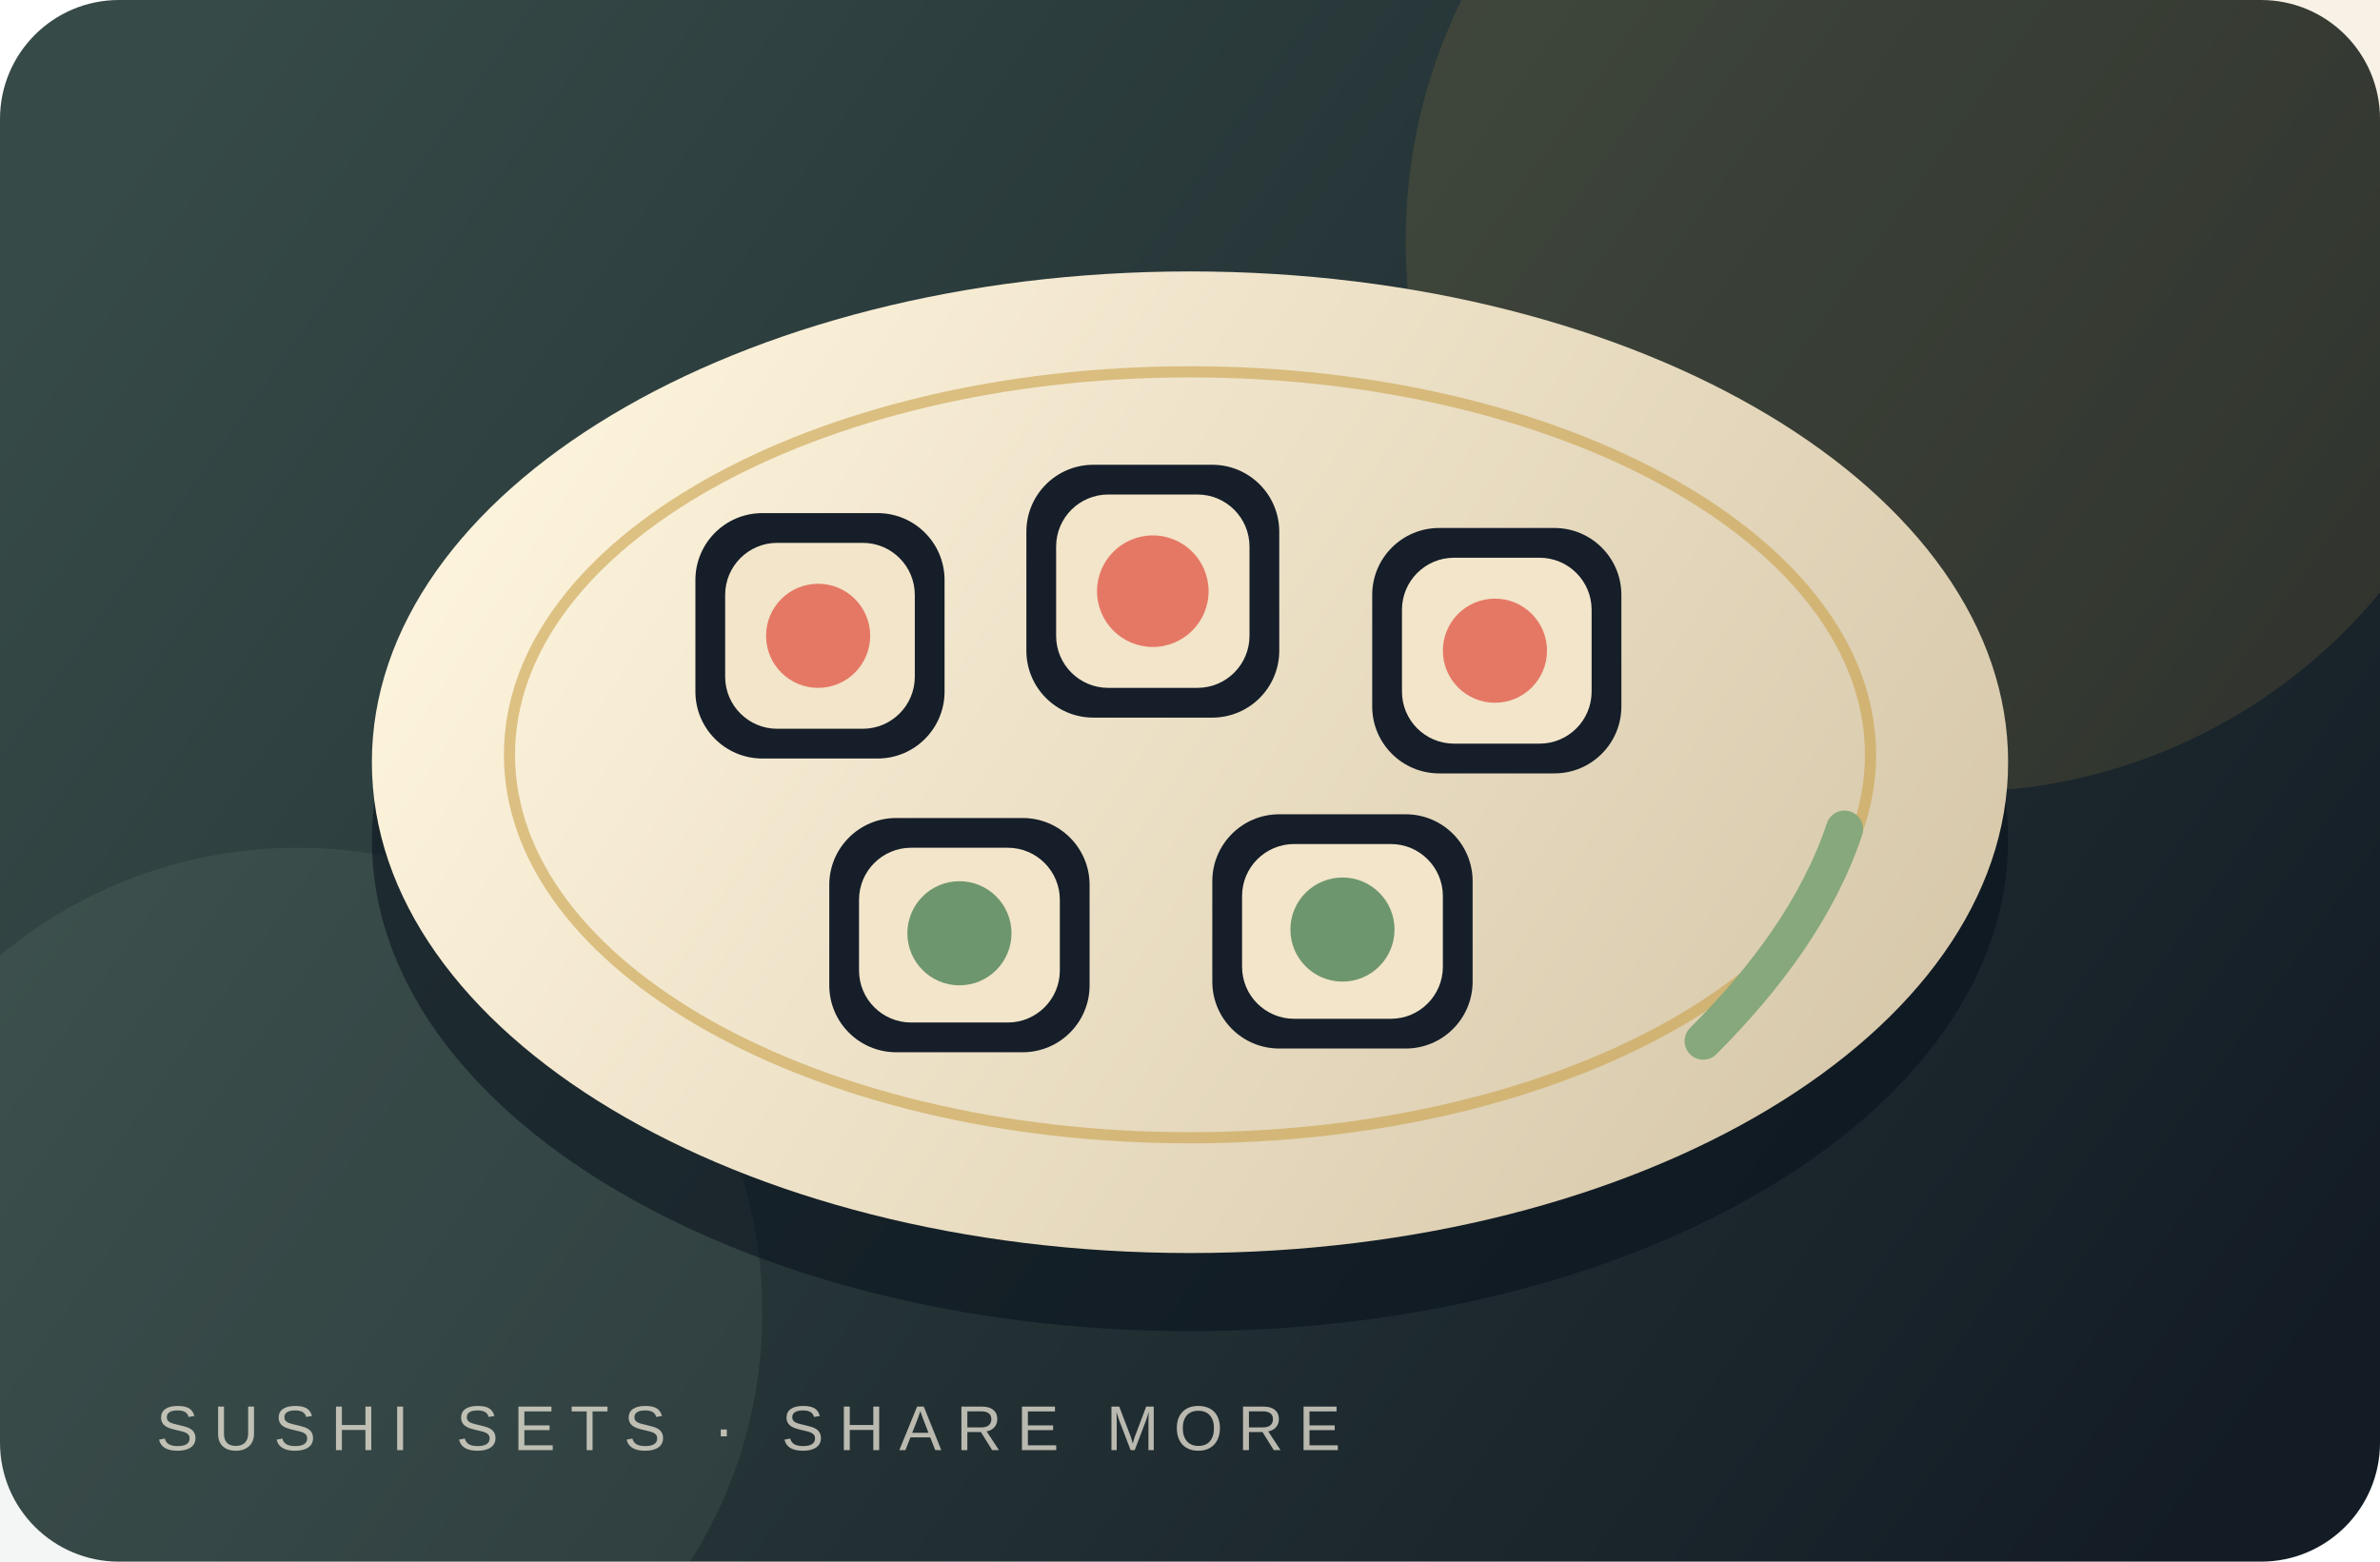
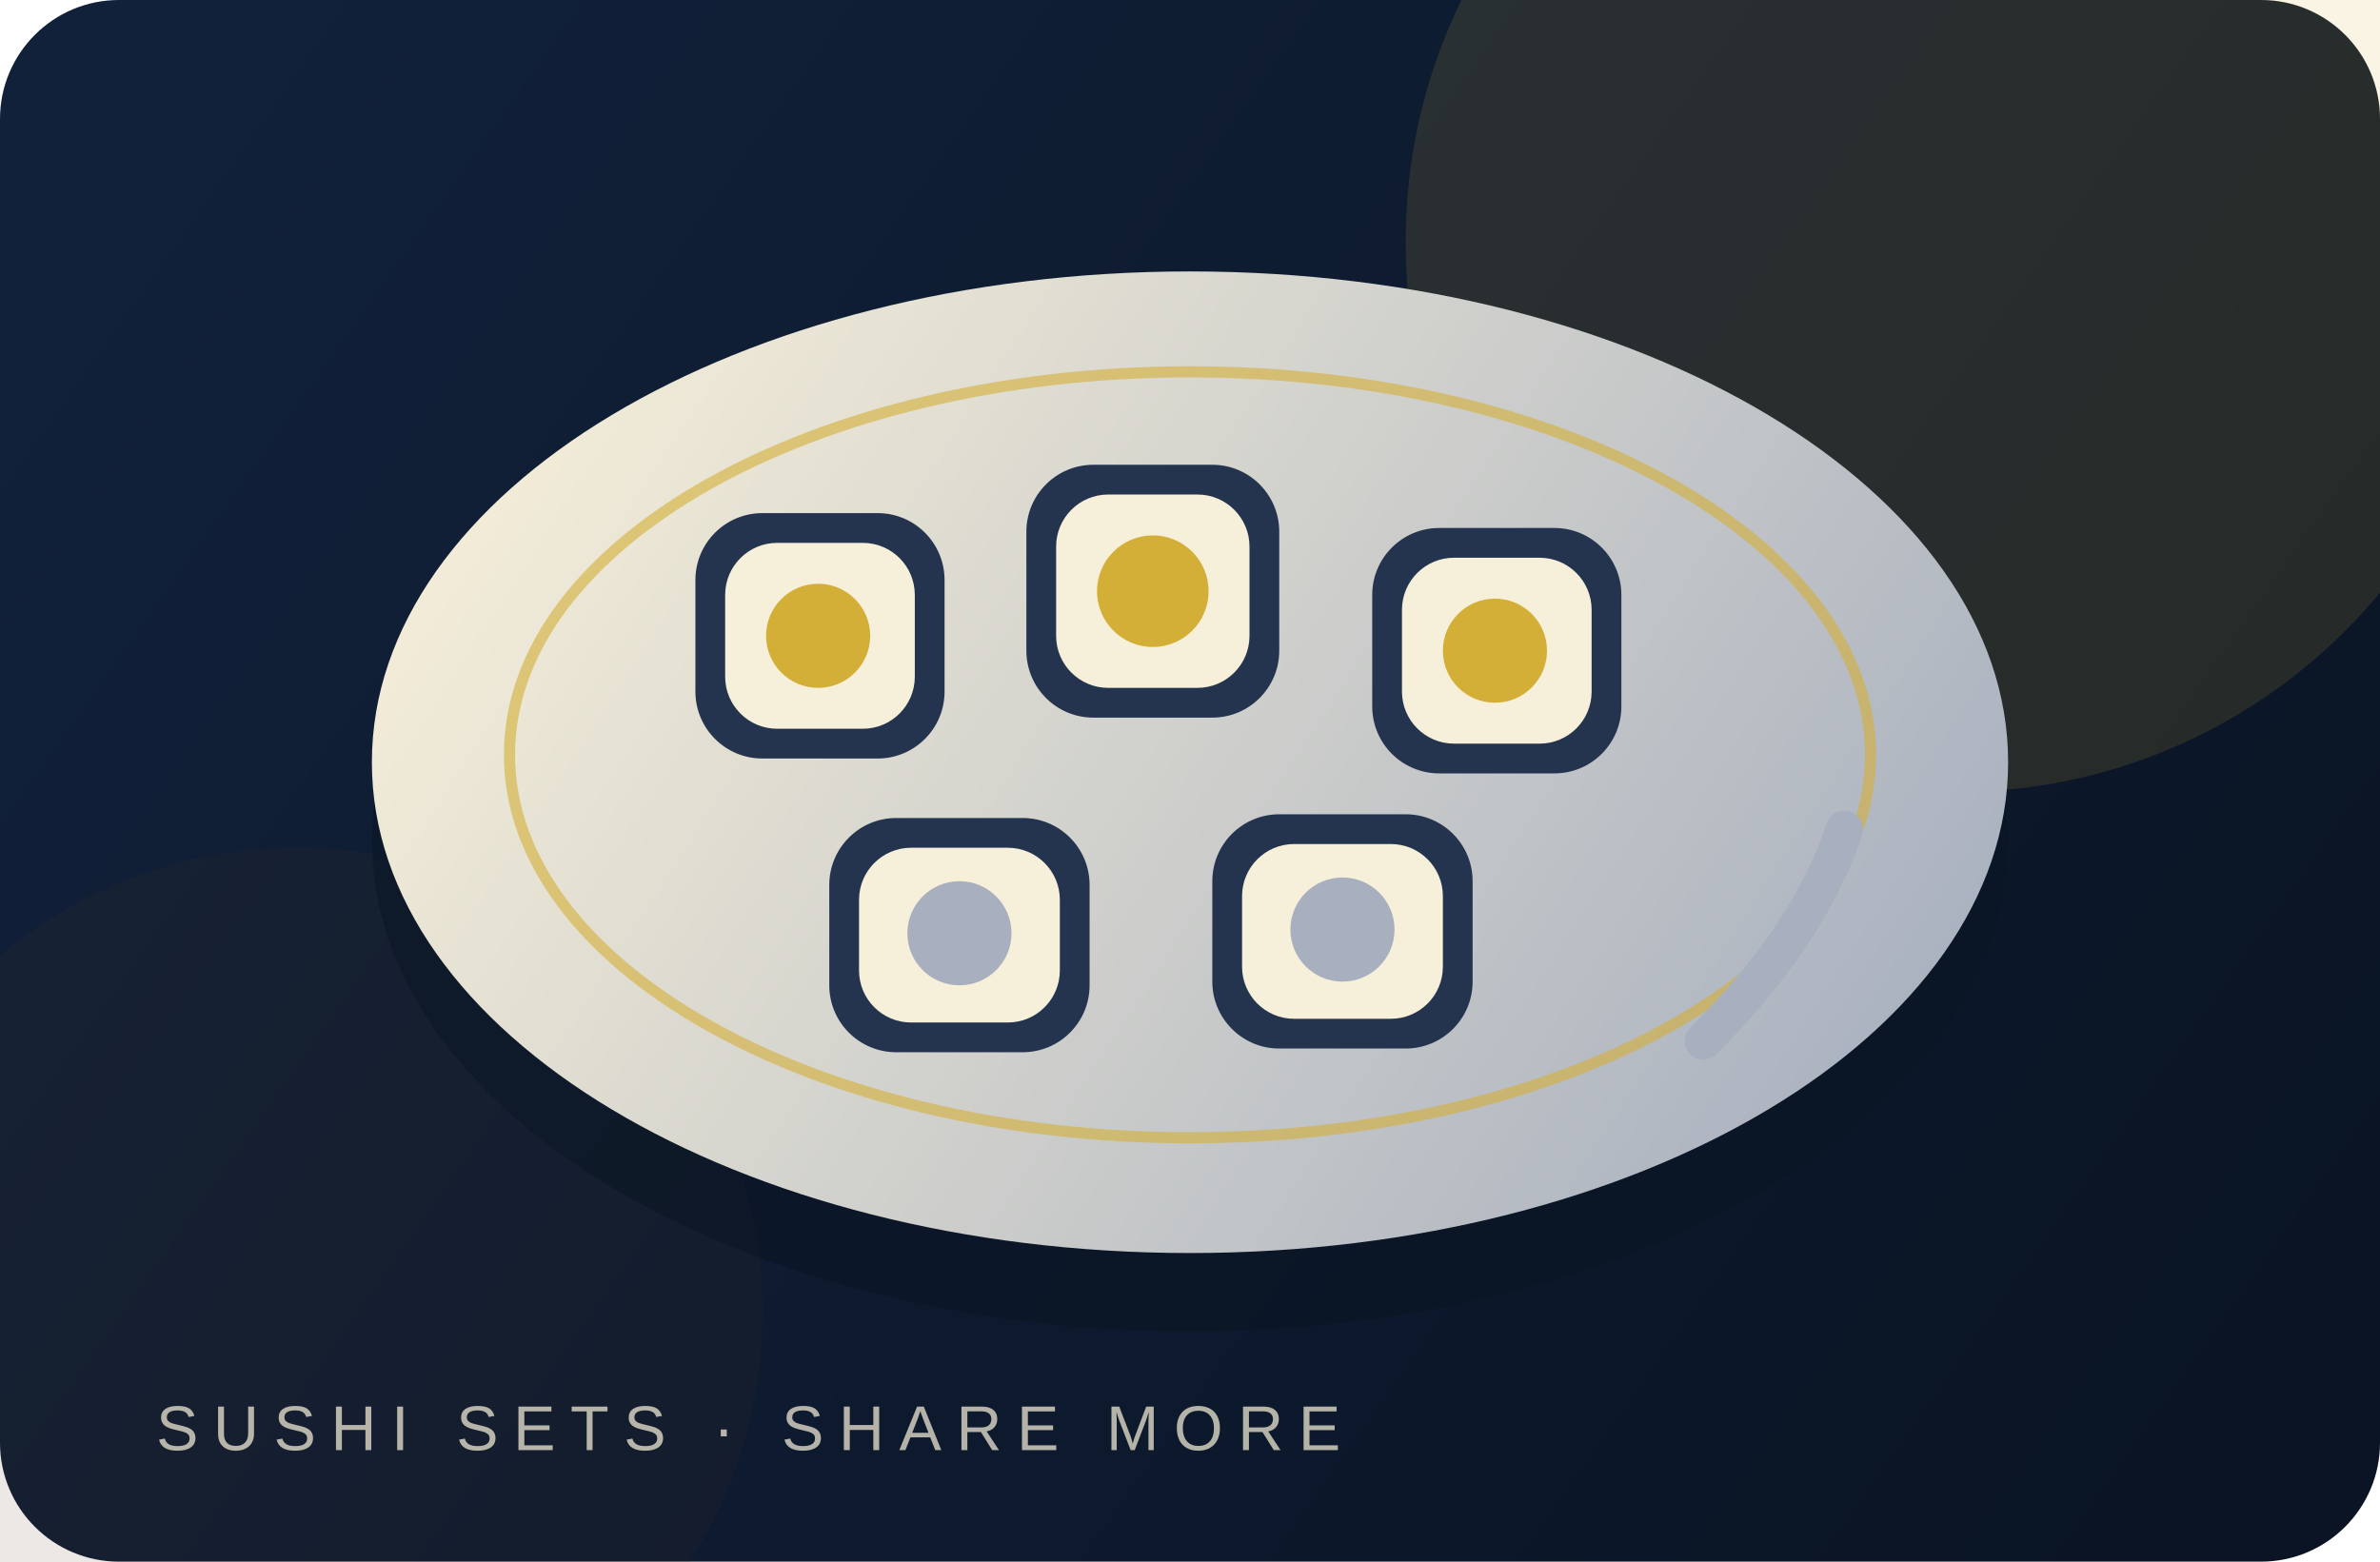
<svg xmlns="http://www.w3.org/2000/svg" viewBox="0 0 640 420" fill="none">
  <defs>
    <linearGradient id="bg" x1="45" y1="25" x2="590" y2="410" gradientUnits="userSpaceOnUse">
-       <stop stop-color="#364a47" />
-       <stop offset="1" stop-color="#131c25" />
+       <stop stop-color="#11213A" />
+       <stop offset="1" stop-color="#0A1424" />
    </linearGradient>
    <linearGradient id="plate" x1="130" y1="90" x2="500" y2="330" gradientUnits="userSpaceOnUse">
-       <stop stop-color="#fff6df" />
-       <stop offset="1" stop-color="#d6c7a9" />
+       <stop stop-color="#F6EFD9" />
+       <stop offset="1" stop-color="#A8B0BF" />
    </linearGradient>
  </defs>
  <rect width="640" height="420" rx="32" fill="url(#bg)" />
-   <circle cx="526" cy="65" r="148" fill="#c9a24b" fill-opacity=".14" />
-   <circle cx="80" cy="353" r="125" fill="#94b29b" fill-opacity=".11" />
-   <ellipse cx="320" cy="226" rx="220" ry="132" fill="#09111c" fill-opacity=".55" />
+   <circle cx="526" cy="65" r="148" fill="#D4AF37" fill-opacity=".14" />
+   <circle cx="80" cy="353" r="125" fill="#4A2F1E" fill-opacity=".11" />
+   <ellipse cx="320" cy="226" rx="220" ry="132" fill="#0A1424" fill-opacity=".55" />
  <ellipse cx="320" cy="205" rx="220" ry="132" fill="url(#plate)" />
-   <ellipse cx="320" cy="203" rx="183" ry="103" stroke="#c9a24b" stroke-opacity=".6" stroke-width="3" />
+   <ellipse cx="320" cy="203" rx="183" ry="103" stroke="#D4AF37" stroke-opacity=".6" stroke-width="3" />
  <g transform="translate(0 -7)">
-     <g fill="#151e29">
+     <g fill="#24344F">
      <rect x="187" y="145" width="67" height="66" rx="18" />
      <rect x="276" y="132" width="68" height="68" rx="18" />
      <rect x="369" y="149" width="67" height="66" rx="18" />
      <rect x="223" y="227" width="70" height="63" rx="18" />
      <rect x="326" y="226" width="70" height="63" rx="18" />
    </g>
-     <g fill="#f2e5c9">
+     <g fill="#F6EFD9">
      <rect x="195" y="153" width="51" height="50" rx="14" />
      <rect x="284" y="140" width="52" height="52" rx="14" />
      <rect x="377" y="157" width="51" height="50" rx="14" />
      <rect x="231" y="235" width="54" height="47" rx="14" />
      <rect x="334" y="234" width="54" height="47" rx="14" />
    </g>
-     <g fill="#e57865">
+     <g fill="#D4AF37">
      <circle cx="220" cy="178" r="14" />
      <circle cx="310" cy="166" r="15" />
      <circle cx="402" cy="182" r="14" />
    </g>
-     <g fill="#6e966e">
+     <g fill="#A8B0BF">
      <circle cx="258" cy="258" r="14" />
      <circle cx="361" cy="257" r="14" />
    </g>
  </g>
-   <path d="M458 280c17-17 31-36 38-57" stroke="#86a87c" stroke-width="10" stroke-linecap="round" />
-   <text x="42" y="390" fill="#f5efe0" fill-opacity=".72" font-family="Arial,sans-serif" font-size="17" letter-spacing="4">SUSHI SETS · SHARE MORE</text>
+   <path d="M458 280c17-17 31-36 38-57" stroke="#A8B0BF" stroke-width="10" stroke-linecap="round" />
+   <text x="42" y="390" fill="#F6EFD9" fill-opacity=".72" font-family="Arial,sans-serif" font-size="17" letter-spacing="4">SUSHI SETS · SHARE MORE</text>
</svg>
